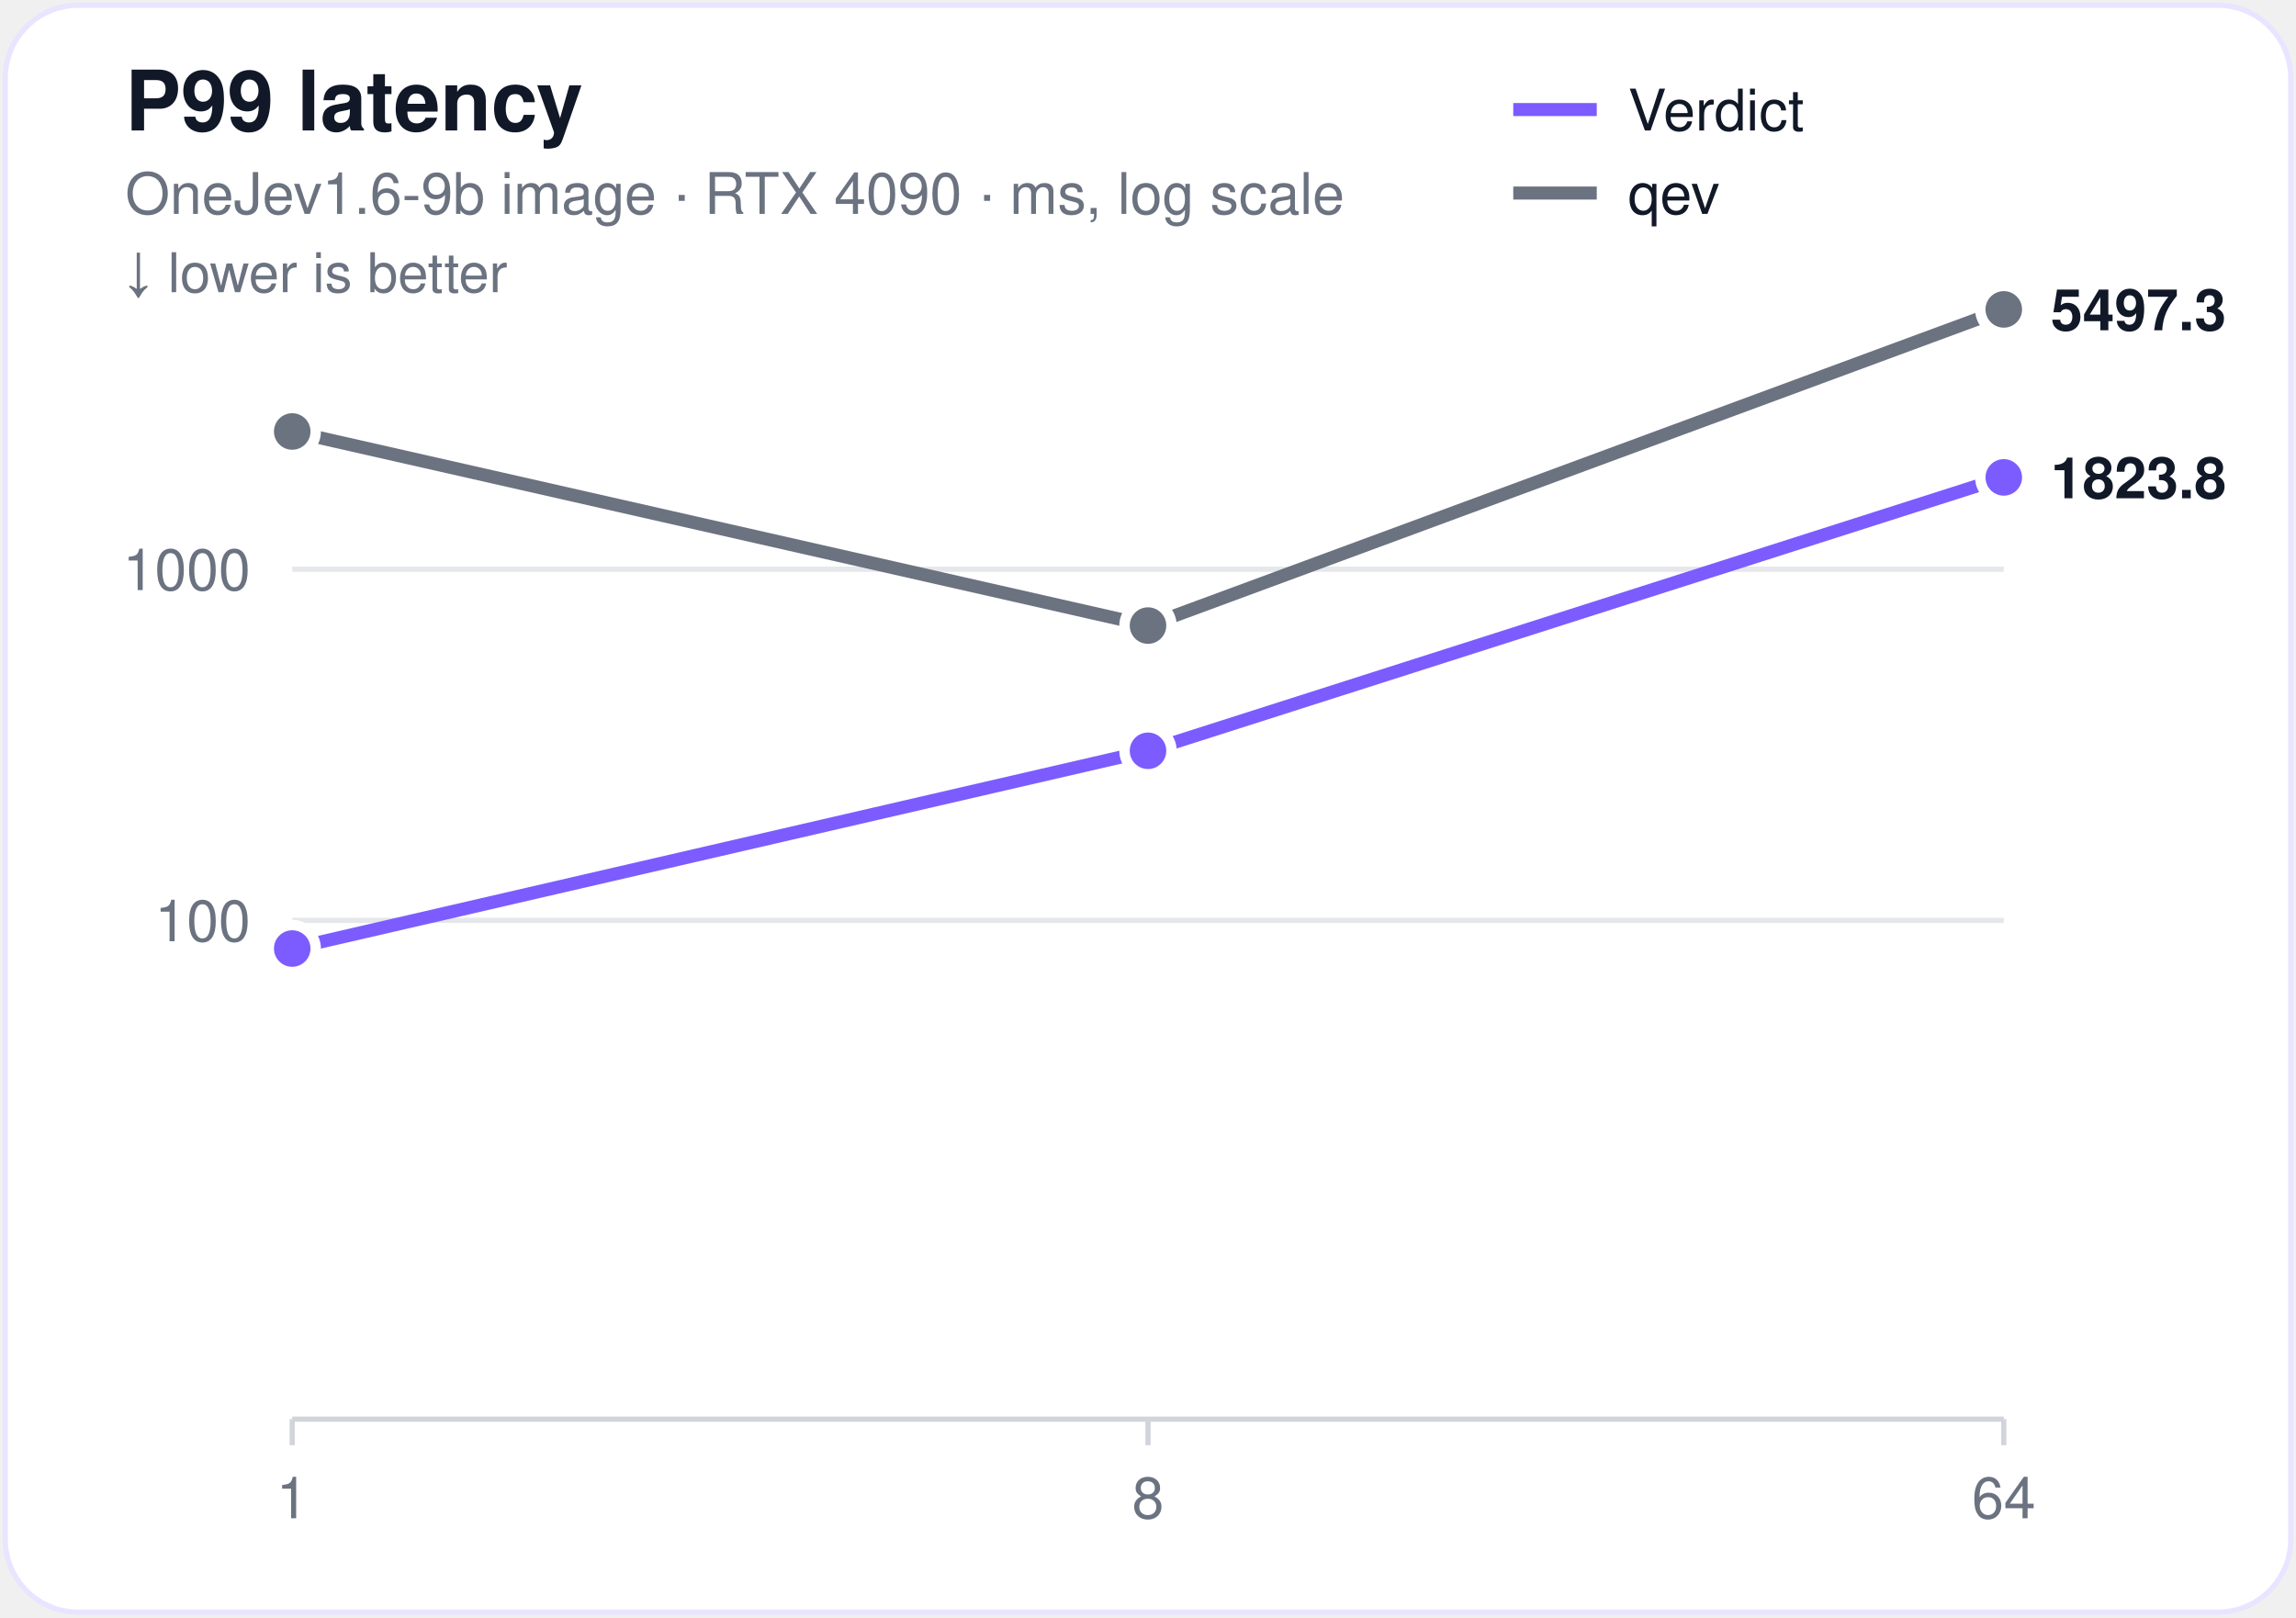
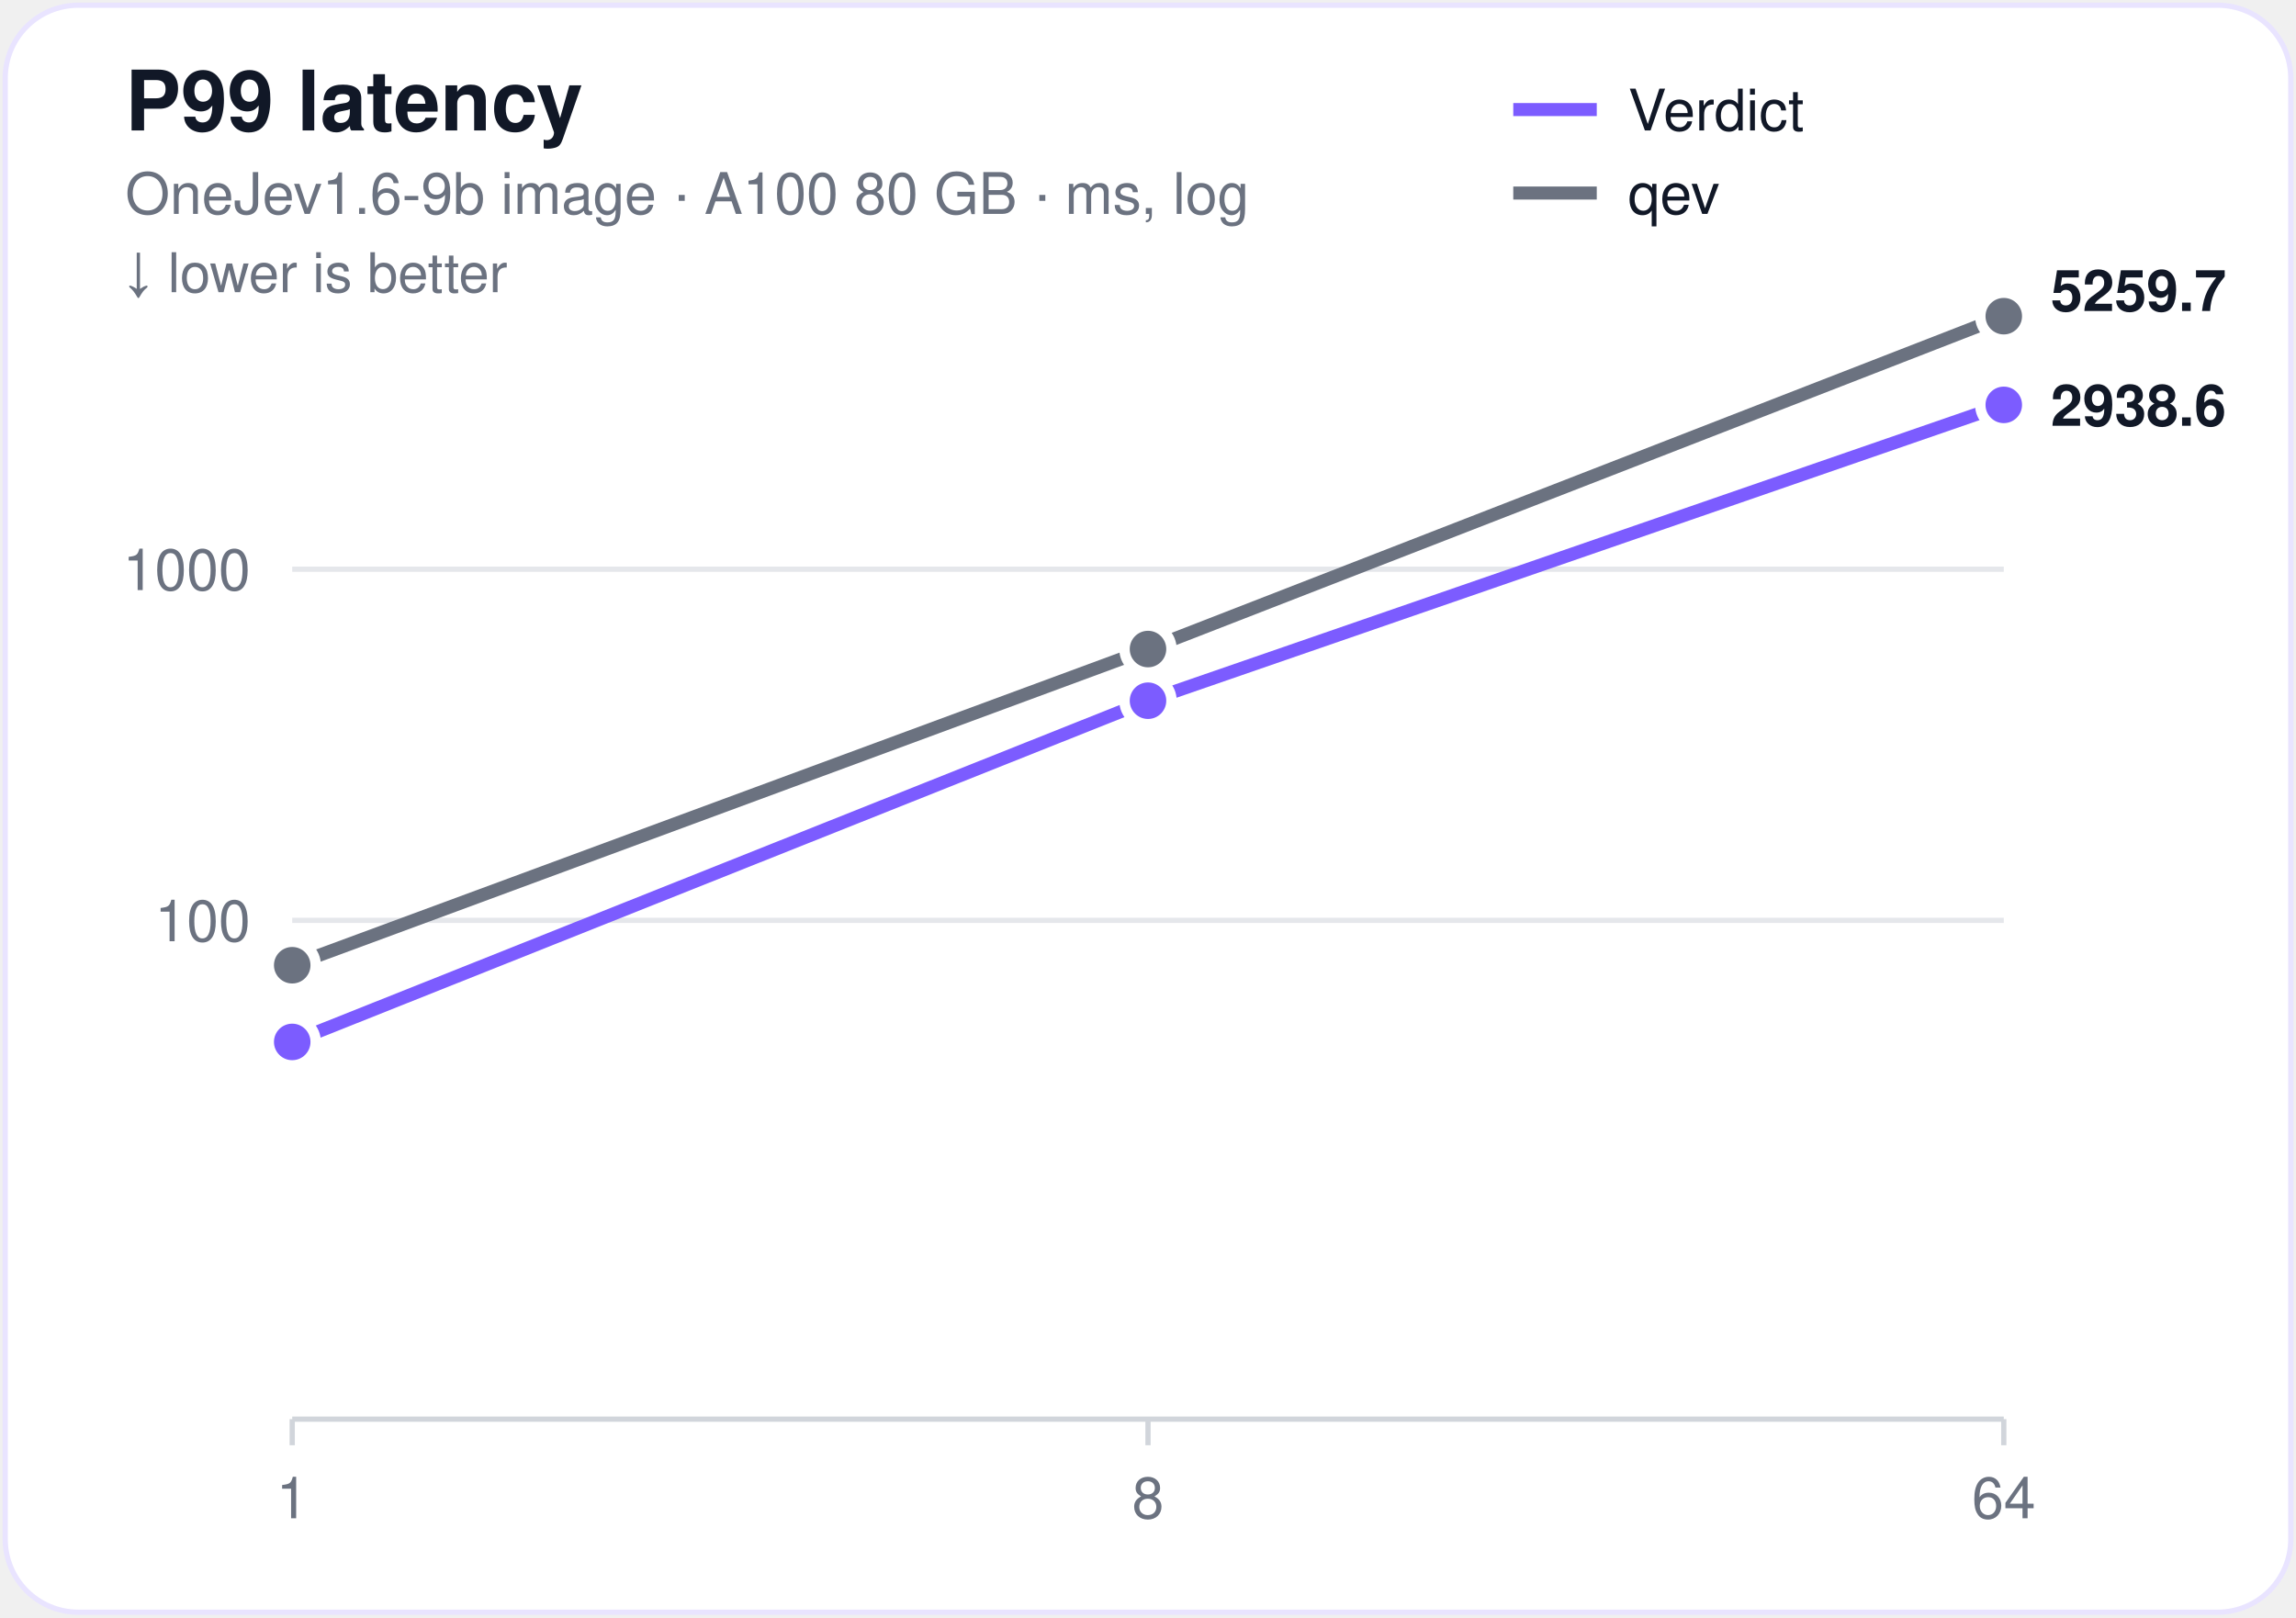
<svg xmlns="http://www.w3.org/2000/svg" width="440" height="310" viewBox="0 0 440 310" font-family="-apple-system, 'SF Pro Text', 'Segoe UI', Helvetica, Arial, sans-serif">
  <rect x="1" y="1" width="438" height="308" rx="14" fill="#FFFFFF" stroke="#E9E4FF" stroke-width="1" />
  <text x="24" y="25" font-size="16" font-weight="600" fill="#111827">P99 latency</text>
-   <text x="24" y="41" font-size="11" fill="#6B7280">OneJev1.6-9b image · RTX 4090 · ms, log scale</text>
+   <text x="24" y="41" font-size="11" fill="#6B7280">OneJev1.6-9b image · A100 80 GB · ms, log</text>
  <text x="24" y="56" font-size="10.5" fill="#6B7280">↓ lower is better</text>
  <line x1="290" y1="21" x2="306" y2="21" stroke="#7C5CFF" stroke-width="2.5" />
  <text x="312" y="25" font-size="11" fill="#111827">Verdict</text>
  <line x1="290" y1="37" x2="306" y2="37" stroke="#6B7280" stroke-width="2.5" />
  <text x="312" y="41" font-size="11" fill="#111827">qev</text>
  <line x1="56" y1="176.4" x2="384" y2="176.4" stroke="#E5E7EB" stroke-width="1" />
  <text x="48" y="180.4" font-size="11" fill="#6B7280" text-anchor="end">100</text>
  <line x1="56" y1="109.1" x2="384" y2="109.1" stroke="#E5E7EB" stroke-width="1" />
  <text x="48" y="113.1" font-size="11" fill="#6B7280" text-anchor="end">1000</text>
-   <path d="M56.0 82.7 L220.0 119.9 L384.0 59.3" fill="none" stroke="#6B7280" stroke-width="2.5" stroke-linecap="round" stroke-linejoin="round" />
-   <circle cx="56" cy="82.7" r="4.5" fill="#6B7280" stroke="#FFFFFF" stroke-width="2" />
-   <circle cx="220" cy="119.9" r="4.5" fill="#6B7280" stroke="#FFFFFF" stroke-width="2" />
-   <circle cx="384" cy="59.3" r="4.5" fill="#6B7280" stroke="#FFFFFF" stroke-width="2" />
-   <path d="M56.0 181.8 L220.0 143.9 L384.0 91.5" fill="none" stroke="#7C5CFF" stroke-width="2.5" stroke-linecap="round" stroke-linejoin="round" />
-   <circle cx="56" cy="181.8" r="4.5" fill="#7C5CFF" stroke="#FFFFFF" stroke-width="2" />
-   <circle cx="220" cy="143.9" r="4.5" fill="#7C5CFF" stroke="#FFFFFF" stroke-width="2" />
-   <circle cx="384" cy="91.5" r="4.5" fill="#7C5CFF" stroke="#FFFFFF" stroke-width="2" />
-   <text x="393" y="95.5" font-size="11" font-weight="600" fill="#111827" font-variant-numeric="tabular-nums">1823.8</text>
-   <text x="393" y="63.3" font-size="11" font-weight="600" fill="#111827" font-variant-numeric="tabular-nums">5497.3</text>
+   <path d="M56.0 185.0 L220.0 124.4 L384.0 60.6" fill="none" stroke="#6B7280" stroke-width="2.5" stroke-linecap="round" stroke-linejoin="round" />
+   <circle cx="56" cy="185.0" r="4.5" fill="#6B7280" stroke="#FFFFFF" stroke-width="2" />
+   <circle cx="220" cy="124.4" r="4.5" fill="#6B7280" stroke="#FFFFFF" stroke-width="2" />
+   <circle cx="384" cy="60.6" r="4.5" fill="#6B7280" stroke="#FFFFFF" stroke-width="2" />
+   <path d="M56.0 199.7 L220.0 134.3 L384.0 77.6" fill="none" stroke="#7C5CFF" stroke-width="2.5" stroke-linecap="round" stroke-linejoin="round" />
+   <circle cx="56" cy="199.7" r="4.5" fill="#7C5CFF" stroke="#FFFFFF" stroke-width="2" />
+   <circle cx="220" cy="134.3" r="4.5" fill="#7C5CFF" stroke="#FFFFFF" stroke-width="2" />
+   <circle cx="384" cy="77.6" r="4.5" fill="#7C5CFF" stroke="#FFFFFF" stroke-width="2" />
+   <text x="393" y="59.6" font-size="11" font-weight="600" fill="#111827" font-variant-numeric="tabular-nums">5259.7</text>
+   <text x="393" y="81.6" font-size="11" font-weight="600" fill="#111827" font-variant-numeric="tabular-nums">2938.6</text>
  <line x1="56" y1="272" x2="384" y2="272" stroke="#D1D5DB" stroke-width="1" />
  <line x1="56" y1="272" x2="56" y2="277" stroke="#D1D5DB" stroke-width="1" />
  <text x="56" y="291" font-size="11" fill="#6B7280" text-anchor="middle">1</text>
  <line x1="220" y1="272" x2="220" y2="277" stroke="#D1D5DB" stroke-width="1" />
  <text x="220" y="291" font-size="11" fill="#6B7280" text-anchor="middle">8</text>
  <line x1="384" y1="272" x2="384" y2="277" stroke="#D1D5DB" stroke-width="1" />
  <text x="384" y="291" font-size="11" fill="#6B7280" text-anchor="middle">64</text>
</svg>
